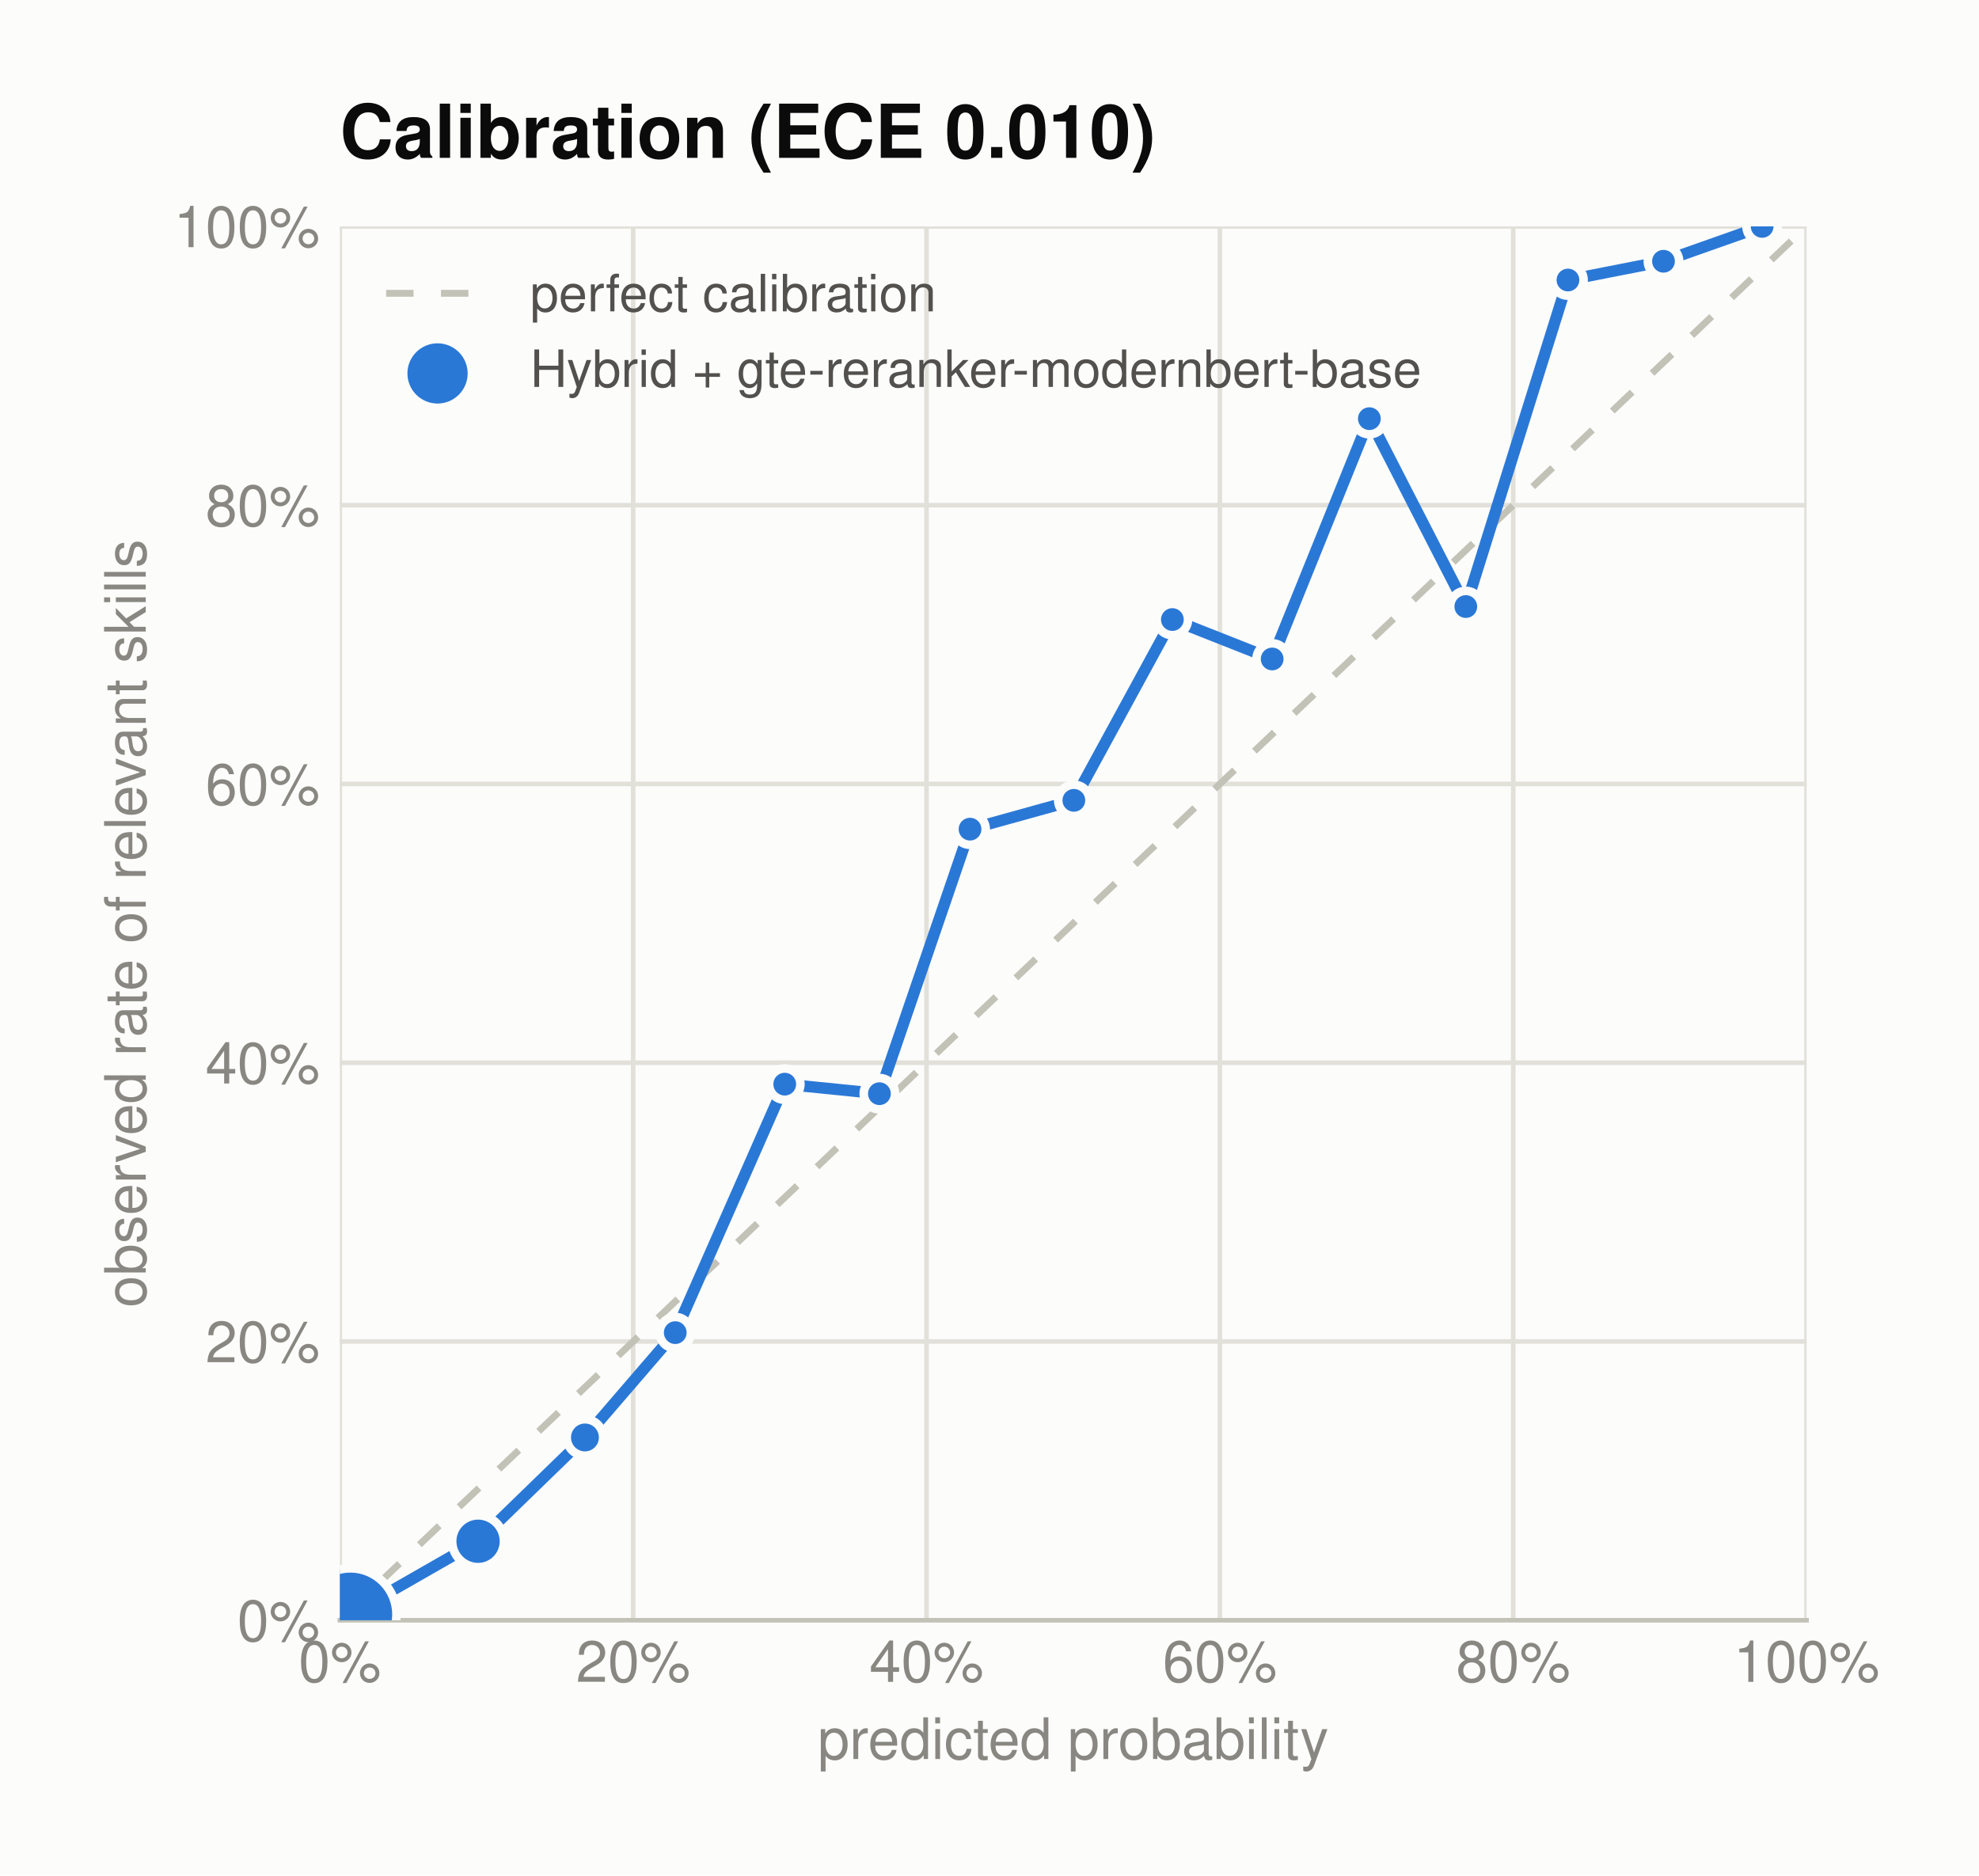
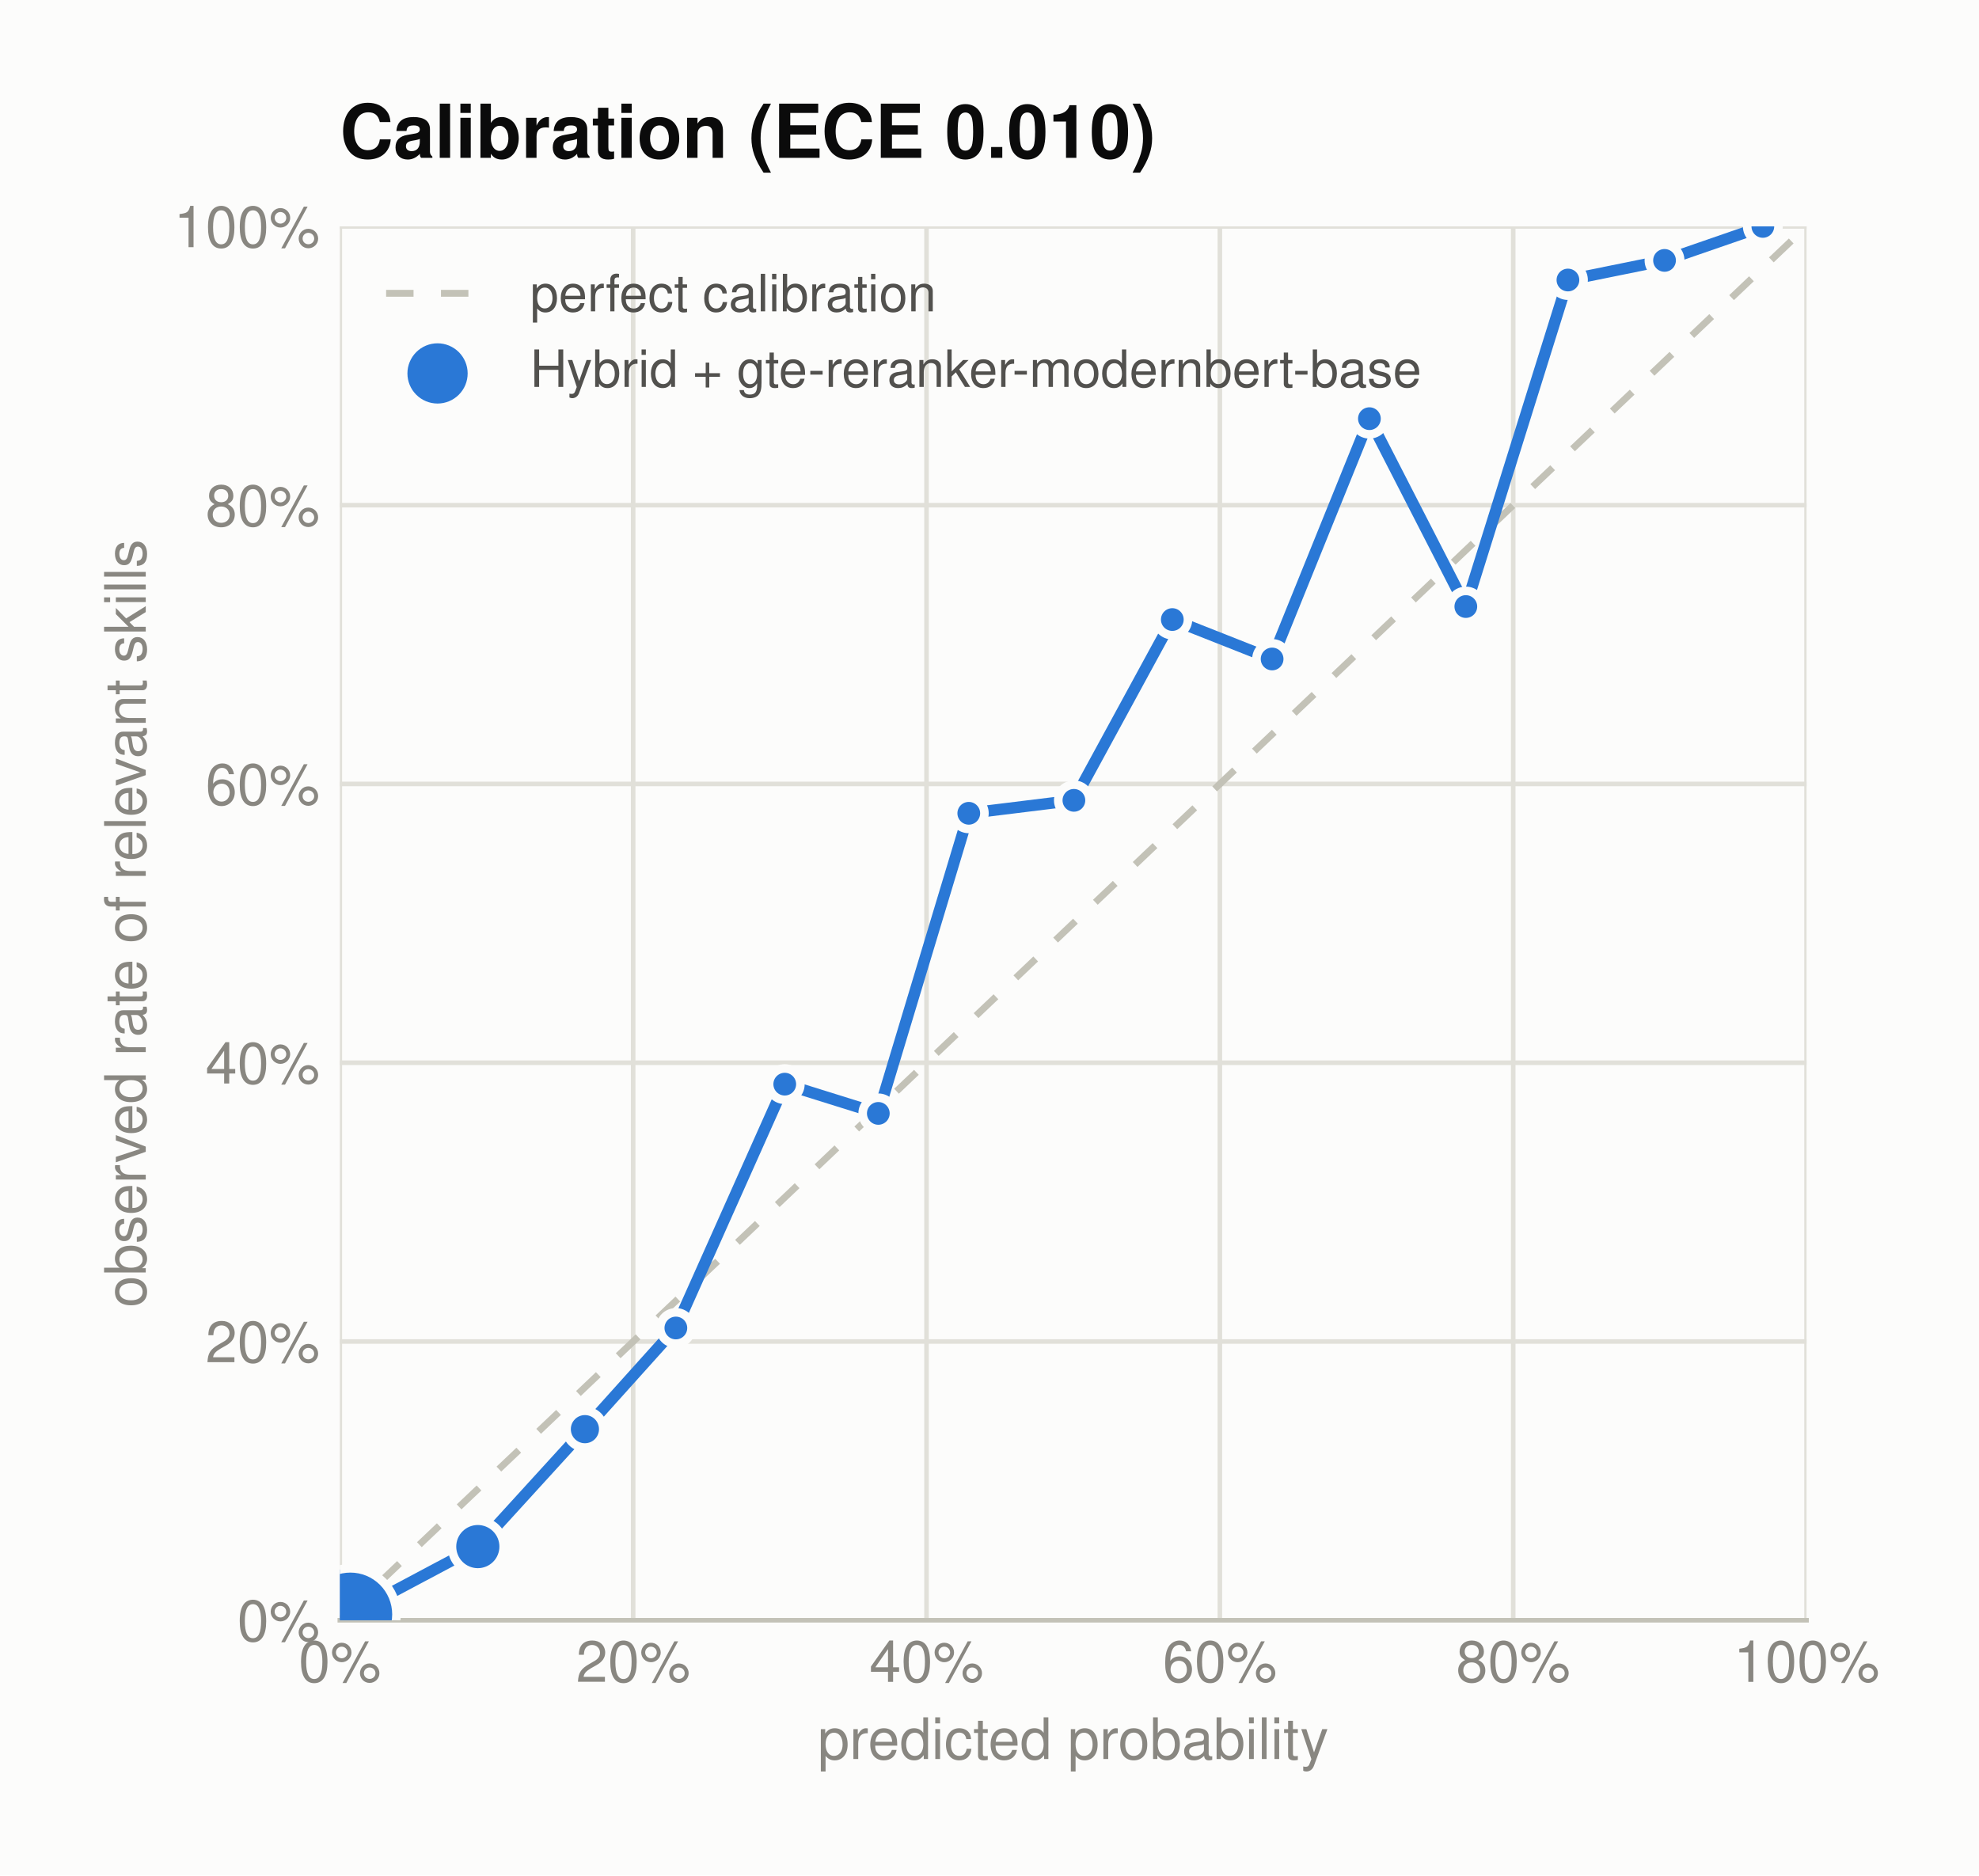
<svg xmlns="http://www.w3.org/2000/svg" xmlns:xlink="http://www.w3.org/1999/xlink" width="346.328pt" height="328.201pt" viewBox="0 0 346.328 328.201" version="1.1">
  <defs>
    <style type="text/css">*{stroke-linejoin: round; stroke-linecap: butt}</style>
  </defs>
  <g id="figure_1">
    <g id="patch_1">
      <path d="M 0 328.201  L 346.328 328.201  L 346.328 0  L 0 0  z " style="fill: #fcfcfb" />
    </g>
    <g id="axes_1">
      <g id="patch_2">
        <path d="M 59.47 283.56  L 316.15 283.56  L 316.15 39.624  L 59.47 39.624  z " style="fill: #fcfcfb" />
      </g>
      <g id="matplotlib.axis_1">
        <g id="xtick_1">
          <g id="line2d_1">
-             <path d="M 59.47 283.56  L 59.47 39.624  " clip-path="url(#p9a240c8300)" style="fill: none; stroke: #e1e0d9; stroke-width: 0.8; stroke-linecap: square" />
+             <path d="M 59.47 283.56  L 59.47 39.624  " clip-path="url(#p501c71fea1)" style="fill: none; stroke: #e1e0d9; stroke-width: 0.8; stroke-linecap: square" />
          </g>
          <g id="line2d_2" />
          <g id="text_1">
-             <text style="font-size: 10px; font-family: 'system-ui', 'Segoe UI', 'Helvetica', 'Arial', 'DejaVu Sans'; text-anchor: middle; fill: #898781" x="59.47" y="294.34" transform="rotate(-0 59.47012 294.3403)">0%</text>
+             <text style="font-size: 10px; font-family: 'Segoe UI', 'Helvetica', 'Arial', 'DejaVu Sans'; text-anchor: middle; fill: #898781" x="59.47" y="294.34" transform="rotate(-0 59.47012 294.3403)">0%</text>
          </g>
        </g>
        <g id="xtick_2">
          <g id="line2d_3">
-             <path d="M 110.806 283.56  L 110.806 39.624  " clip-path="url(#p9a240c8300)" style="fill: none; stroke: #e1e0d9; stroke-width: 0.8; stroke-linecap: square" />
+             <path d="M 110.806 283.56  L 110.806 39.624  " clip-path="url(#p501c71fea1)" style="fill: none; stroke: #e1e0d9; stroke-width: 0.8; stroke-linecap: square" />
          </g>
          <g id="line2d_4" />
          <g id="text_2">
-             <text style="font-size: 10px; font-family: 'system-ui', 'Segoe UI', 'Helvetica', 'Arial', 'DejaVu Sans'; text-anchor: middle; fill: #898781" x="110.806" y="294.34" transform="rotate(-0 110.8061 294.3403)">20%</text>
+             <text style="font-size: 10px; font-family: 'Segoe UI', 'Helvetica', 'Arial', 'DejaVu Sans'; text-anchor: middle; fill: #898781" x="110.806" y="294.34" transform="rotate(-0 110.8061 294.3403)">20%</text>
          </g>
        </g>
        <g id="xtick_3">
          <g id="line2d_5">
-             <path d="M 162.142 283.56  L 162.142 39.624  " clip-path="url(#p9a240c8300)" style="fill: none; stroke: #e1e0d9; stroke-width: 0.8; stroke-linecap: square" />
+             <path d="M 162.142 283.56  L 162.142 39.624  " clip-path="url(#p501c71fea1)" style="fill: none; stroke: #e1e0d9; stroke-width: 0.8; stroke-linecap: square" />
          </g>
          <g id="line2d_6" />
          <g id="text_3">
-             <text style="font-size: 10px; font-family: 'system-ui', 'Segoe UI', 'Helvetica', 'Arial', 'DejaVu Sans'; text-anchor: middle; fill: #898781" x="162.142" y="294.34" transform="rotate(-0 162.1421 294.3403)">40%</text>
+             <text style="font-size: 10px; font-family: 'Segoe UI', 'Helvetica', 'Arial', 'DejaVu Sans'; text-anchor: middle; fill: #898781" x="162.142" y="294.34" transform="rotate(-0 162.1421 294.3403)">40%</text>
          </g>
        </g>
        <g id="xtick_4">
          <g id="line2d_7">
-             <path d="M 213.478 283.56  L 213.478 39.624  " clip-path="url(#p9a240c8300)" style="fill: none; stroke: #e1e0d9; stroke-width: 0.8; stroke-linecap: square" />
+             <path d="M 213.478 283.56  L 213.478 39.624  " clip-path="url(#p501c71fea1)" style="fill: none; stroke: #e1e0d9; stroke-width: 0.8; stroke-linecap: square" />
          </g>
          <g id="line2d_8" />
          <g id="text_4">
-             <text style="font-size: 10px; font-family: 'system-ui', 'Segoe UI', 'Helvetica', 'Arial', 'DejaVu Sans'; text-anchor: middle; fill: #898781" x="213.478" y="294.34" transform="rotate(-0 213.4781 294.3403)">60%</text>
+             <text style="font-size: 10px; font-family: 'Segoe UI', 'Helvetica', 'Arial', 'DejaVu Sans'; text-anchor: middle; fill: #898781" x="213.478" y="294.34" transform="rotate(-0 213.4781 294.3403)">60%</text>
          </g>
        </g>
        <g id="xtick_5">
          <g id="line2d_9">
-             <path d="M 264.814 283.56  L 264.814 39.624  " clip-path="url(#p9a240c8300)" style="fill: none; stroke: #e1e0d9; stroke-width: 0.8; stroke-linecap: square" />
+             <path d="M 264.814 283.56  L 264.814 39.624  " clip-path="url(#p501c71fea1)" style="fill: none; stroke: #e1e0d9; stroke-width: 0.8; stroke-linecap: square" />
          </g>
          <g id="line2d_10" />
          <g id="text_5">
-             <text style="font-size: 10px; font-family: 'system-ui', 'Segoe UI', 'Helvetica', 'Arial', 'DejaVu Sans'; text-anchor: middle; fill: #898781" x="264.814" y="294.34" transform="rotate(-0 264.8141 294.3403)">80%</text>
+             <text style="font-size: 10px; font-family: 'Segoe UI', 'Helvetica', 'Arial', 'DejaVu Sans'; text-anchor: middle; fill: #898781" x="264.814" y="294.34" transform="rotate(-0 264.8141 294.3403)">80%</text>
          </g>
        </g>
        <g id="xtick_6">
          <g id="line2d_11">
-             <path d="M 316.15 283.56  L 316.15 39.624  " clip-path="url(#p9a240c8300)" style="fill: none; stroke: #e1e0d9; stroke-width: 0.8; stroke-linecap: square" />
+             <path d="M 316.15 283.56  L 316.15 39.624  " clip-path="url(#p501c71fea1)" style="fill: none; stroke: #e1e0d9; stroke-width: 0.8; stroke-linecap: square" />
          </g>
          <g id="line2d_12" />
          <g id="text_6">
-             <text style="font-size: 10px; font-family: 'system-ui', 'Segoe UI', 'Helvetica', 'Arial', 'DejaVu Sans'; text-anchor: middle; fill: #898781" x="316.15" y="294.34" transform="rotate(-0 316.1501 294.3403)">100%</text>
+             <text style="font-size: 10px; font-family: 'Segoe UI', 'Helvetica', 'Arial', 'DejaVu Sans'; text-anchor: middle; fill: #898781" x="316.15" y="294.34" transform="rotate(-0 316.1501 294.3403)">100%</text>
          </g>
        </g>
        <g id="text_7">
-           <text style="font-size: 10px; font-family: 'system-ui', 'Segoe UI', 'Helvetica', 'Arial', 'DejaVu Sans'; text-anchor: middle; fill: #898781" x="187.81" y="307.848" transform="rotate(-0 187.8101 307.848)">predicted probability</text>
+           <text style="font-size: 10px; font-family: 'Segoe UI', 'Helvetica', 'Arial', 'DejaVu Sans'; text-anchor: middle; fill: #898781" x="187.81" y="307.848" transform="rotate(-0 187.8101 307.848)">predicted probability</text>
        </g>
      </g>
      <g id="matplotlib.axis_2">
        <g id="ytick_1">
          <g id="line2d_13">
-             <path d="M 59.47 283.56  L 316.15 283.56  " clip-path="url(#p9a240c8300)" style="fill: none; stroke: #e1e0d9; stroke-width: 0.8; stroke-linecap: square" />
+             <path d="M 59.47 283.56  L 316.15 283.56  " clip-path="url(#p501c71fea1)" style="fill: none; stroke: #e1e0d9; stroke-width: 0.8; stroke-linecap: square" />
          </g>
          <g id="line2d_14" />
          <g id="text_8">
-             <text style="font-size: 10px; font-family: 'system-ui', 'Segoe UI', 'Helvetica', 'Arial', 'DejaVu Sans'; text-anchor: end; fill: #898781" x="55.97" y="287.2" transform="rotate(-0 55.97012 287.2002)">0%</text>
+             <text style="font-size: 10px; font-family: 'Segoe UI', 'Helvetica', 'Arial', 'DejaVu Sans'; text-anchor: end; fill: #898781" x="55.97" y="287.2" transform="rotate(-0 55.97012 287.2002)">0%</text>
          </g>
        </g>
        <g id="ytick_2">
          <g id="line2d_15">
-             <path d="M 59.47 234.773  L 316.15 234.773  " clip-path="url(#p9a240c8300)" style="fill: none; stroke: #e1e0d9; stroke-width: 0.8; stroke-linecap: square" />
+             <path d="M 59.47 234.773  L 316.15 234.773  " clip-path="url(#p501c71fea1)" style="fill: none; stroke: #e1e0d9; stroke-width: 0.8; stroke-linecap: square" />
          </g>
          <g id="line2d_16" />
          <g id="text_9">
-             <text style="font-size: 10px; font-family: 'system-ui', 'Segoe UI', 'Helvetica', 'Arial', 'DejaVu Sans'; text-anchor: end; fill: #898781" x="55.97" y="238.413" transform="rotate(-0 55.97012 238.413)">20%</text>
+             <text style="font-size: 10px; font-family: 'Segoe UI', 'Helvetica', 'Arial', 'DejaVu Sans'; text-anchor: end; fill: #898781" x="55.97" y="238.413" transform="rotate(-0 55.97012 238.413)">20%</text>
          </g>
        </g>
        <g id="ytick_3">
          <g id="line2d_17">
-             <path d="M 59.47 185.986  L 316.15 185.986  " clip-path="url(#p9a240c8300)" style="fill: none; stroke: #e1e0d9; stroke-width: 0.8; stroke-linecap: square" />
+             <path d="M 59.47 185.986  L 316.15 185.986  " clip-path="url(#p501c71fea1)" style="fill: none; stroke: #e1e0d9; stroke-width: 0.8; stroke-linecap: square" />
          </g>
          <g id="line2d_18" />
          <g id="text_10">
-             <text style="font-size: 10px; font-family: 'system-ui', 'Segoe UI', 'Helvetica', 'Arial', 'DejaVu Sans'; text-anchor: end; fill: #898781" x="55.97" y="189.626" transform="rotate(-0 55.97012 189.6258)">40%</text>
+             <text style="font-size: 10px; font-family: 'Segoe UI', 'Helvetica', 'Arial', 'DejaVu Sans'; text-anchor: end; fill: #898781" x="55.97" y="189.626" transform="rotate(-0 55.97012 189.6258)">40%</text>
          </g>
        </g>
        <g id="ytick_4">
          <g id="line2d_19">
-             <path d="M 59.47 137.198  L 316.15 137.198  " clip-path="url(#p9a240c8300)" style="fill: none; stroke: #e1e0d9; stroke-width: 0.8; stroke-linecap: square" />
+             <path d="M 59.47 137.198  L 316.15 137.198  " clip-path="url(#p501c71fea1)" style="fill: none; stroke: #e1e0d9; stroke-width: 0.8; stroke-linecap: square" />
          </g>
          <g id="line2d_20" />
          <g id="text_11">
-             <text style="font-size: 10px; font-family: 'system-ui', 'Segoe UI', 'Helvetica', 'Arial', 'DejaVu Sans'; text-anchor: end; fill: #898781" x="55.97" y="140.839" transform="rotate(-0 55.97012 140.8386)">60%</text>
+             <text style="font-size: 10px; font-family: 'Segoe UI', 'Helvetica', 'Arial', 'DejaVu Sans'; text-anchor: end; fill: #898781" x="55.97" y="140.839" transform="rotate(-0 55.97012 140.8386)">60%</text>
          </g>
        </g>
        <g id="ytick_5">
          <g id="line2d_21">
-             <path d="M 59.47 88.411  L 316.15 88.411  " clip-path="url(#p9a240c8300)" style="fill: none; stroke: #e1e0d9; stroke-width: 0.8; stroke-linecap: square" />
+             <path d="M 59.47 88.411  L 316.15 88.411  " clip-path="url(#p501c71fea1)" style="fill: none; stroke: #e1e0d9; stroke-width: 0.8; stroke-linecap: square" />
          </g>
          <g id="line2d_22" />
          <g id="text_12">
-             <text style="font-size: 10px; font-family: 'system-ui', 'Segoe UI', 'Helvetica', 'Arial', 'DejaVu Sans'; text-anchor: end; fill: #898781" x="55.97" y="92.051" transform="rotate(-0 55.97012 92.0514)">80%</text>
+             <text style="font-size: 10px; font-family: 'Segoe UI', 'Helvetica', 'Arial', 'DejaVu Sans'; text-anchor: end; fill: #898781" x="55.97" y="92.051" transform="rotate(-0 55.97012 92.0514)">80%</text>
          </g>
        </g>
        <g id="ytick_6">
          <g id="line2d_23">
-             <path d="M 59.47 39.624  L 316.15 39.624  " clip-path="url(#p9a240c8300)" style="fill: none; stroke: #e1e0d9; stroke-width: 0.8; stroke-linecap: square" />
+             <path d="M 59.47 39.624  L 316.15 39.624  " clip-path="url(#p501c71fea1)" style="fill: none; stroke: #e1e0d9; stroke-width: 0.8; stroke-linecap: square" />
          </g>
          <g id="line2d_24" />
          <g id="text_13">
-             <text style="font-size: 10px; font-family: 'system-ui', 'Segoe UI', 'Helvetica', 'Arial', 'DejaVu Sans'; text-anchor: end; fill: #898781" x="55.97" y="43.264" transform="rotate(-0 55.97012 43.2642)">100%</text>
+             <text style="font-size: 10px; font-family: 'Segoe UI', 'Helvetica', 'Arial', 'DejaVu Sans'; text-anchor: end; fill: #898781" x="55.97" y="43.264" transform="rotate(-0 55.97012 43.2642)">100%</text>
          </g>
        </g>
        <g id="text_14">
-           <text style="font-size: 10px; font-family: 'system-ui', 'Segoe UI', 'Helvetica', 'Arial', 'DejaVu Sans'; text-anchor: middle; fill: #898781" x="25.509" y="161.592" transform="rotate(-90 25.50937 161.5921)">observed rate of relevant skills</text>
+           <text style="font-size: 10px; font-family: 'Segoe UI', 'Helvetica', 'Arial', 'DejaVu Sans'; text-anchor: middle; fill: #898781" x="25.509" y="161.592" transform="rotate(-90 25.50937 161.5921)">observed rate of relevant skills</text>
        </g>
      </g>
      <g id="line2d_25">
-         <path d="M 59.47 283.56  L 316.15 39.624  " clip-path="url(#p9a240c8300)" style="fill: none; stroke-dasharray: 4.8,4.8; stroke-dashoffset: 0; stroke: #c3c2b7; stroke-width: 1.2" />
+         <path d="M 59.47 283.56  L 316.15 39.624  " clip-path="url(#p501c71fea1)" style="fill: none; stroke-dasharray: 4.8,4.8; stroke-dashoffset: 0; stroke: #c3c2b7; stroke-width: 1.2" />
      </g>
      <g id="line2d_26">
-         <path d="M 61.322 282.531  L 83.661 269.734  L 102.366 251.568  L 118.17 233.224  L 137.33 189.739  L 153.898 191.406  L 169.757 145.11  L 187.925 140.068  L 205.165 108.427  L 222.632 115.328  L 239.64 73.27  L 256.52 106.152  L 274.394 49.006  L 291.114 45.722  L 308.378 39.624  " clip-path="url(#p9a240c8300)" style="fill: none; stroke: #2a78d6; stroke-width: 2; stroke-linecap: square" />
+         <path d="M 61.322 282.531  L 83.62 270.669  L 102.362 250.117  L 118.277 232.412  L 137.333 189.739  L 153.706 194.856  L 169.537 142.334  L 187.935 140.068  L 205.157 108.427  L 222.622 115.328  L 239.649 73.27  L 256.521 106.152  L 274.391 49.006  L 291.296 45.574  L 308.501 39.624  " clip-path="url(#p501c71fea1)" style="fill: none; stroke: #2a78d6; stroke-width: 2; stroke-linecap: square" />
      </g>
      <g id="patch_3">
        <path d="M 59.47 283.56  L 316.15 283.56  " style="fill: none; stroke: #c3c2b7; stroke-width: 0.8; stroke-linejoin: miter; stroke-linecap: square" />
      </g>
      <g id="PathCollection_1">
-         <path d="M 61.322 290.593  C 63.46 290.593 65.511 289.744 67.023 288.232  C 68.534 286.72 69.384 284.669 69.384 282.531  C 69.384 280.393 68.534 278.342 67.023 276.83  C 65.511 275.318 63.46 274.469 61.322 274.469  C 59.184 274.469 57.133 275.318 55.621 276.83  C 54.109 278.342 53.259 280.393 53.259 282.531  C 53.259 284.669 54.109 286.72 55.621 288.232  C 57.133 289.744 59.184 290.593 61.322 290.593  z " clip-path="url(#p9a240c8300)" style="fill: #2a78d6; stroke: #fcfcfb; stroke-width: 1.5" />
-         <path d="M 83.661 274.271  C 84.864 274.271 86.018 273.793 86.869 272.942  C 87.72 272.091 88.198 270.937 88.198 269.734  C 88.198 268.531 87.72 267.376 86.869 266.526  C 86.018 265.675 84.864 265.197 83.661 265.197  C 82.458 265.197 81.304 265.675 80.453 266.526  C 79.602 267.376 79.124 268.531 79.124 269.734  C 79.124 270.937 79.602 272.091 80.453 272.942  C 81.304 273.793 82.458 274.271 83.661 274.271  z " clip-path="url(#p9a240c8300)" style="fill: #2a78d6; stroke: #fcfcfb; stroke-width: 1.5" />
-         <path d="M 102.366 254.757  C 103.212 254.757 104.023 254.421 104.621 253.823  C 105.219 253.225 105.555 252.414 105.555 251.568  C 105.555 250.723 105.219 249.912 104.621 249.314  C 104.023 248.716 103.212 248.38 102.366 248.38  C 101.521 248.38 100.71 248.716 100.112 249.314  C 99.514 249.912 99.178 250.723 99.178 251.568  C 99.178 252.414 99.514 253.225 100.112 253.823  C 100.71 254.421 101.521 254.757 102.366 254.757  z " clip-path="url(#p9a240c8300)" style="fill: #2a78d6; stroke: #fcfcfb; stroke-width: 1.5" />
-         <path d="M 118.17 235.963  C 118.896 235.963 119.593 235.674 120.106 235.161  C 120.62 234.647 120.908 233.95 120.908 233.224  C 120.908 232.498 120.62 231.801 120.106 231.288  C 119.593 230.774 118.896 230.485 118.17 230.485  C 117.444 230.485 116.747 230.774 116.233 231.288  C 115.72 231.801 115.431 232.498 115.431 233.224  C 115.431 233.95 115.72 234.647 116.233 235.161  C 116.747 235.674 117.444 235.963 118.17 235.963  z " clip-path="url(#p9a240c8300)" style="fill: #2a78d6; stroke: #fcfcfb; stroke-width: 1.5" />
-         <path d="M 137.33 192.477  C 138.056 192.477 138.753 192.189 139.267 191.675  C 139.78 191.161 140.069 190.465 140.069 189.739  C 140.069 189.012 139.78 188.316 139.267 187.802  C 138.753 187.288 138.056 187 137.33 187  C 136.604 187 135.907 187.288 135.394 187.802  C 134.88 188.316 134.592 189.012 134.592 189.739  C 134.592 190.465 134.88 191.161 135.394 191.675  C 135.907 192.189 136.604 192.477 137.33 192.477  z " clip-path="url(#p9a240c8300)" style="fill: #2a78d6; stroke: #fcfcfb; stroke-width: 1.5" />
-         <path d="M 153.898 194.145  C 154.624 194.145 155.321 193.857 155.834 193.343  C 156.348 192.829 156.637 192.133 156.637 191.406  C 156.637 190.68 156.348 189.984 155.834 189.47  C 155.321 188.956 154.624 188.668 153.898 188.668  C 153.172 188.668 152.475 188.956 151.961 189.47  C 151.448 189.984 151.159 190.68 151.159 191.406  C 151.159 192.133 151.448 192.829 151.961 193.343  C 152.475 193.857 153.172 194.145 153.898 194.145  z " clip-path="url(#p9a240c8300)" style="fill: #2a78d6; stroke: #fcfcfb; stroke-width: 1.5" />
-         <path d="M 169.757 147.849  C 170.483 147.849 171.18 147.56 171.693 147.046  C 172.207 146.533 172.496 145.836 172.496 145.11  C 172.496 144.384 172.207 143.687 171.693 143.173  C 171.18 142.66 170.483 142.371 169.757 142.371  C 169.031 142.371 168.334 142.66 167.82 143.173  C 167.307 143.687 167.018 144.384 167.018 145.11  C 167.018 145.836 167.307 146.533 167.82 147.046  C 168.334 147.56 169.031 147.849 169.757 147.849  z " clip-path="url(#p9a240c8300)" style="fill: #2a78d6; stroke: #fcfcfb; stroke-width: 1.5" />
-         <path d="M 187.925 142.807  C 188.651 142.807 189.348 142.518 189.861 142.005  C 190.375 141.491 190.663 140.795 190.663 140.068  C 190.663 139.342 190.375 138.645 189.861 138.132  C 189.348 137.618 188.651 137.33 187.925 137.33  C 187.199 137.33 186.502 137.618 185.988 138.132  C 185.475 138.645 185.186 139.342 185.186 140.068  C 185.186 140.795 185.475 141.491 185.988 142.005  C 186.502 142.518 187.199 142.807 187.925 142.807  z " clip-path="url(#p9a240c8300)" style="fill: #2a78d6; stroke: #fcfcfb; stroke-width: 1.5" />
-         <path d="M 205.165 111.165  C 205.891 111.165 206.588 110.877 207.101 110.363  C 207.615 109.849 207.904 109.153 207.904 108.427  C 207.904 107.7 207.615 107.004 207.101 106.49  C 206.588 105.976 205.891 105.688 205.165 105.688  C 204.439 105.688 203.742 105.976 203.228 106.49  C 202.715 107.004 202.426 107.7 202.426 108.427  C 202.426 109.153 202.715 109.849 203.228 110.363  C 203.742 110.877 204.439 111.165 205.165 111.165  z " clip-path="url(#p9a240c8300)" style="fill: #2a78d6; stroke: #fcfcfb; stroke-width: 1.5" />
-         <path d="M 222.632 118.067  C 223.358 118.067 224.054 117.778 224.568 117.265  C 225.082 116.751 225.37 116.055 225.37 115.328  C 225.37 114.602 225.082 113.905 224.568 113.392  C 224.054 112.878 223.358 112.59 222.632 112.59  C 221.905 112.59 221.209 112.878 220.695 113.392  C 220.182 113.905 219.893 114.602 219.893 115.328  C 219.893 116.055 220.182 116.751 220.695 117.265  C 221.209 117.778 221.905 118.067 222.632 118.067  z " clip-path="url(#p9a240c8300)" style="fill: #2a78d6; stroke: #fcfcfb; stroke-width: 1.5" />
-         <path d="M 239.64 76.009  C 240.366 76.009 241.063 75.72 241.576 75.207  C 242.09 74.693 242.379 73.997 242.379 73.27  C 242.379 72.544 242.09 71.847 241.576 71.334  C 241.063 70.82 240.366 70.532 239.64 70.532  C 238.914 70.532 238.217 70.82 237.704 71.334  C 237.19 71.847 236.901 72.544 236.901 73.27  C 236.901 73.997 237.19 74.693 237.704 75.207  C 238.217 75.72 238.914 76.009 239.64 76.009  z " clip-path="url(#p9a240c8300)" style="fill: #2a78d6; stroke: #fcfcfb; stroke-width: 1.5" />
-         <path d="M 256.52 108.891  C 257.246 108.891 257.943 108.602 258.457 108.089  C 258.97 107.575 259.259 106.878 259.259 106.152  C 259.259 105.426 258.97 104.729 258.457 104.216  C 257.943 103.702 257.246 103.413 256.52 103.413  C 255.794 103.413 255.097 103.702 254.584 104.216  C 254.07 104.729 253.782 105.426 253.782 106.152  C 253.782 106.878 254.07 107.575 254.584 108.089  C 255.097 108.602 255.794 108.891 256.52 108.891  z " clip-path="url(#p9a240c8300)" style="fill: #2a78d6; stroke: #fcfcfb; stroke-width: 1.5" />
-         <path d="M 274.394 51.745  C 275.12 51.745 275.817 51.456 276.33 50.943  C 276.844 50.429 277.132 49.733 277.132 49.006  C 277.132 48.28 276.844 47.583 276.33 47.07  C 275.817 46.556 275.12 46.268 274.394 46.268  C 273.668 46.268 272.971 46.556 272.457 47.07  C 271.944 47.583 271.655 48.28 271.655 49.006  C 271.655 49.733 271.944 50.429 272.457 50.943  C 272.971 51.456 273.668 51.745 274.394 51.745  z " clip-path="url(#p9a240c8300)" style="fill: #2a78d6; stroke: #fcfcfb; stroke-width: 1.5" />
-         <path d="M 291.114 48.461  C 291.84 48.461 292.537 48.173 293.05 47.659  C 293.564 47.145 293.852 46.449 293.852 45.722  C 293.852 44.996 293.564 44.3 293.05 43.786  C 292.537 43.272 291.84 42.984 291.114 42.984  C 290.388 42.984 289.691 43.272 289.177 43.786  C 288.664 44.3 288.375 44.996 288.375 45.722  C 288.375 46.449 288.664 47.145 289.177 47.659  C 289.691 48.173 290.388 48.461 291.114 48.461  z " clip-path="url(#p9a240c8300)" style="fill: #2a78d6; stroke: #fcfcfb; stroke-width: 1.5" />
-         <path d="M 308.378 42.363  C 309.104 42.363 309.8 42.074 310.314 41.561  C 310.828 41.047 311.116 40.35 311.116 39.624  C 311.116 38.898 310.828 38.201 310.314 37.688  C 309.8 37.174 309.104 36.885 308.378 36.885  C 307.651 36.885 306.955 37.174 306.441 37.688  C 305.927 38.201 305.639 38.898 305.639 39.624  C 305.639 40.35 305.927 41.047 306.441 41.561  C 306.955 42.074 307.651 42.363 308.378 42.363  z " clip-path="url(#p9a240c8300)" style="fill: #2a78d6; stroke: #fcfcfb; stroke-width: 1.5" />
+         <path d="M 61.322 290.593  C 63.46 290.593 65.511 289.744 67.023 288.232  C 68.535 286.72 69.384 284.669 69.384 282.531  C 69.384 280.393 68.535 278.342 67.023 276.83  C 65.511 275.318 63.46 274.469 61.322 274.469  C 59.184 274.469 57.133 275.318 55.621 276.83  C 54.109 278.342 53.26 280.393 53.26 282.531  C 53.26 284.669 54.109 286.72 55.621 288.232  C 57.133 289.744 59.184 290.593 61.322 290.593  z " clip-path="url(#p501c71fea1)" style="fill: #2a78d6; stroke: #fcfcfb; stroke-width: 1.5" />
+         <path d="M 83.62 275.197  C 84.82 275.197 85.972 274.72 86.821 273.871  C 87.67 273.022 88.147 271.87 88.147 270.669  C 88.147 269.468 87.67 268.317 86.821 267.468  C 85.972 266.619 84.82 266.141 83.62 266.141  C 82.419 266.141 81.267 266.619 80.418 267.468  C 79.569 268.317 79.092 269.468 79.092 270.669  C 79.092 271.87 79.569 273.022 80.418 273.871  C 81.267 274.72 82.419 275.197 83.62 275.197  z " clip-path="url(#p501c71fea1)" style="fill: #2a78d6; stroke: #fcfcfb; stroke-width: 1.5" />
+         <path d="M 102.362 253.332  C 103.214 253.332 104.032 252.993 104.635 252.39  C 105.237 251.787 105.576 250.97 105.576 250.117  C 105.576 249.265 105.237 248.447 104.635 247.844  C 104.032 247.241 103.214 246.903 102.362 246.903  C 101.509 246.903 100.691 247.241 100.089 247.844  C 99.486 248.447 99.147 249.265 99.147 250.117  C 99.147 250.97 99.486 251.787 100.089 252.39  C 100.691 252.993 101.509 253.332 102.362 253.332  z " clip-path="url(#p501c71fea1)" style="fill: #2a78d6; stroke: #fcfcfb; stroke-width: 1.5" />
+         <path d="M 118.277 235.151  C 119.003 235.151 119.7 234.862 120.213 234.349  C 120.727 233.835 121.015 233.138 121.015 232.412  C 121.015 231.686 120.727 230.989 120.213 230.476  C 119.7 229.962 119.003 229.674 118.277 229.674  C 117.551 229.674 116.854 229.962 116.34 230.476  C 115.827 230.989 115.538 231.686 115.538 232.412  C 115.538 233.138 115.827 233.835 116.34 234.349  C 116.854 234.862 117.551 235.151 118.277 235.151  z " clip-path="url(#p501c71fea1)" style="fill: #2a78d6; stroke: #fcfcfb; stroke-width: 1.5" />
+         <path d="M 137.333 192.477  C 138.059 192.477 138.756 192.189 139.269 191.675  C 139.783 191.161 140.071 190.465 140.071 189.739  C 140.071 189.012 139.783 188.316 139.269 187.802  C 138.756 187.288 138.059 187 137.333 187  C 136.607 187 135.91 187.288 135.396 187.802  C 134.883 188.316 134.594 189.012 134.594 189.739  C 134.594 190.465 134.883 191.161 135.396 191.675  C 135.91 192.189 136.607 192.477 137.333 192.477  z " clip-path="url(#p501c71fea1)" style="fill: #2a78d6; stroke: #fcfcfb; stroke-width: 1.5" />
+         <path d="M 153.706 197.595  C 154.433 197.595 155.129 197.306 155.643 196.793  C 156.156 196.279 156.445 195.582 156.445 194.856  C 156.445 194.13 156.156 193.433 155.643 192.92  C 155.129 192.406 154.433 192.117 153.706 192.117  C 152.98 192.117 152.283 192.406 151.77 192.92  C 151.256 193.433 150.968 194.13 150.968 194.856  C 150.968 195.582 151.256 196.279 151.77 196.793  C 152.283 197.306 152.98 197.595 153.706 197.595  z " clip-path="url(#p501c71fea1)" style="fill: #2a78d6; stroke: #fcfcfb; stroke-width: 1.5" />
+         <path d="M 169.537 145.073  C 170.264 145.073 170.96 144.784 171.474 144.27  C 171.988 143.757 172.276 143.06 172.276 142.334  C 172.276 141.608 171.988 140.911 171.474 140.397  C 170.96 139.884 170.264 139.595 169.537 139.595  C 168.811 139.595 168.115 139.884 167.601 140.397  C 167.087 140.911 166.799 141.608 166.799 142.334  C 166.799 143.06 167.087 143.757 167.601 144.27  C 168.115 144.784 168.811 145.073 169.537 145.073  z " clip-path="url(#p501c71fea1)" style="fill: #2a78d6; stroke: #fcfcfb; stroke-width: 1.5" />
+         <path d="M 187.935 142.807  C 188.661 142.807 189.357 142.518 189.871 142.005  C 190.385 141.491 190.673 140.795 190.673 140.068  C 190.673 139.342 190.385 138.645 189.871 138.132  C 189.357 137.618 188.661 137.33 187.935 137.33  C 187.208 137.33 186.512 137.618 185.998 138.132  C 185.484 138.645 185.196 139.342 185.196 140.068  C 185.196 140.795 185.484 141.491 185.998 142.005  C 186.512 142.518 187.208 142.807 187.935 142.807  z " clip-path="url(#p501c71fea1)" style="fill: #2a78d6; stroke: #fcfcfb; stroke-width: 1.5" />
+         <path d="M 205.157 111.165  C 205.883 111.165 206.58 110.877 207.093 110.363  C 207.607 109.849 207.895 109.153 207.895 108.427  C 207.895 107.7 207.607 107.004 207.093 106.49  C 206.58 105.976 205.883 105.688 205.157 105.688  C 204.431 105.688 203.734 105.976 203.22 106.49  C 202.707 107.004 202.418 107.7 202.418 108.427  C 202.418 109.153 202.707 109.849 203.22 110.363  C 203.734 110.877 204.431 111.165 205.157 111.165  z " clip-path="url(#p501c71fea1)" style="fill: #2a78d6; stroke: #fcfcfb; stroke-width: 1.5" />
+         <path d="M 222.622 118.067  C 223.348 118.067 224.045 117.778 224.559 117.265  C 225.072 116.751 225.361 116.055 225.361 115.328  C 225.361 114.602 225.072 113.905 224.559 113.392  C 224.045 112.878 223.348 112.59 222.622 112.59  C 221.896 112.59 221.199 112.878 220.686 113.392  C 220.172 113.905 219.883 114.602 219.883 115.328  C 219.883 116.055 220.172 116.751 220.686 117.265  C 221.199 117.778 221.896 118.067 222.622 118.067  z " clip-path="url(#p501c71fea1)" style="fill: #2a78d6; stroke: #fcfcfb; stroke-width: 1.5" />
+         <path d="M 239.649 76.009  C 240.375 76.009 241.072 75.72 241.586 75.207  C 242.099 74.693 242.388 73.997 242.388 73.27  C 242.388 72.544 242.099 71.847 241.586 71.334  C 241.072 70.82 240.375 70.532 239.649 70.532  C 238.923 70.532 238.226 70.82 237.713 71.334  C 237.199 71.847 236.91 72.544 236.91 73.27  C 236.91 73.997 237.199 74.693 237.713 75.207  C 238.226 75.72 238.923 76.009 239.649 76.009  z " clip-path="url(#p501c71fea1)" style="fill: #2a78d6; stroke: #fcfcfb; stroke-width: 1.5" />
+         <path d="M 256.521 108.891  C 257.248 108.891 257.944 108.602 258.458 108.089  C 258.971 107.575 259.26 106.878 259.26 106.152  C 259.26 105.426 258.971 104.729 258.458 104.216  C 257.944 103.702 257.248 103.413 256.521 103.413  C 255.795 103.413 255.098 103.702 254.585 104.216  C 254.071 104.729 253.783 105.426 253.783 106.152  C 253.783 106.878 254.071 107.575 254.585 108.089  C 255.098 108.602 255.795 108.891 256.521 108.891  z " clip-path="url(#p501c71fea1)" style="fill: #2a78d6; stroke: #fcfcfb; stroke-width: 1.5" />
+         <path d="M 274.391 51.745  C 275.117 51.745 275.814 51.456 276.327 50.943  C 276.841 50.429 277.129 49.733 277.129 49.006  C 277.129 48.28 276.841 47.583 276.327 47.07  C 275.814 46.556 275.117 46.268 274.391 46.268  C 273.665 46.268 272.968 46.556 272.454 47.07  C 271.941 47.583 271.652 48.28 271.652 49.006  C 271.652 49.733 271.941 50.429 272.454 50.943  C 272.968 51.456 273.665 51.745 274.391 51.745  z " clip-path="url(#p501c71fea1)" style="fill: #2a78d6; stroke: #fcfcfb; stroke-width: 1.5" />
+         <path d="M 291.296 48.312  C 292.023 48.312 292.719 48.024 293.233 47.51  C 293.746 46.997 294.035 46.3 294.035 45.574  C 294.035 44.847 293.746 44.151 293.233 43.637  C 292.719 43.124 292.023 42.835 291.296 42.835  C 290.57 42.835 289.873 43.124 289.36 43.637  C 288.846 44.151 288.558 44.847 288.558 45.574  C 288.558 46.3 288.846 46.997 289.36 47.51  C 289.873 48.024 290.57 48.312 291.296 48.312  z " clip-path="url(#p501c71fea1)" style="fill: #2a78d6; stroke: #fcfcfb; stroke-width: 1.5" />
+         <path d="M 308.501 42.363  C 309.227 42.363 309.924 42.074 310.437 41.561  C 310.951 41.047 311.239 40.35 311.239 39.624  C 311.239 38.898 310.951 38.201 310.437 37.688  C 309.924 37.174 309.227 36.885 308.501 36.885  C 307.774 36.885 307.078 37.174 306.564 37.688  C 306.051 38.201 305.762 38.898 305.762 39.624  C 305.762 40.35 306.051 41.047 306.564 41.561  C 307.078 42.074 307.774 42.363 308.501 42.363  z " clip-path="url(#p501c71fea1)" style="fill: #2a78d6; stroke: #fcfcfb; stroke-width: 1.5" />
      </g>
      <g id="text_15">
-         <text style="font-weight: 600; font-size: 13px; font-family: 'system-ui', 'Segoe UI', 'Helvetica', 'Arial', 'DejaVu Sans'; text-anchor: start; fill: #0b0b0b" x="59.47" y="27.624" transform="rotate(-0 59.47012 27.62406)">Calibration (ECE 0.010)</text>
+         <text style="font-weight: 600; font-size: 13px; font-family: 'Segoe UI', 'Helvetica', 'Arial', 'DejaVu Sans'; text-anchor: start; fill: #0b0b0b" x="59.47" y="27.624" transform="rotate(-0 59.47012 27.62406)">Calibration (ECE 0.010)</text>
      </g>
      <g id="legend_1">
        <g id="line2d_27">
          <path d="M 67.57 51.333  L 76.57 51.333  L 85.57 51.333  " style="fill: none; stroke-dasharray: 4.8,4.8; stroke-dashoffset: 0; stroke: #c3c2b7; stroke-width: 1.2" />
        </g>
        <g id="text_16">
-           <text style="font-size: 9px; font-family: 'system-ui', 'Segoe UI', 'Helvetica', 'Arial', 'DejaVu Sans'; text-anchor: start; fill: #52514e" x="92.77" y="54.483" transform="rotate(-0 92.77012 54.4825)">perfect calibration</text>
+           <text style="font-size: 9px; font-family: 'Segoe UI', 'Helvetica', 'Arial', 'DejaVu Sans'; text-anchor: start; fill: #52514e" x="92.77" y="54.483" transform="rotate(-0 92.77012 54.4825)">perfect calibration</text>
        </g>
        <g id="PathCollection_2">
          <defs>
-             <path id="maaebeeca66" d="M 0 6.021  C 1.597 6.021 3.128 5.386 4.257 4.257  C 5.386 3.128 6.021 1.597 6.021 0  C 6.021 -1.597 5.386 -3.128 4.257 -4.257  C 3.128 -5.386 1.597 -6.021 0 -6.021  C -1.597 -6.021 -3.128 -5.386 -4.257 -4.257  C -5.386 -3.128 -6.021 -1.597 -6.021 0  C -6.021 1.597 -5.386 3.128 -4.257 4.257  C -3.128 5.386 -1.597 6.021 0 6.021  z " style="stroke: #fcfcfb; stroke-width: 1.5" />
+             <path id="m4ac5ffd53a" d="M 0 6.021  C 1.597 6.021 3.128 5.386 4.257 4.257  C 5.386 3.128 6.021 1.597 6.021 0  C 6.021 -1.597 5.386 -3.128 4.257 -4.257  C 3.128 -5.386 1.597 -6.021 0 -6.021  C -1.597 -6.021 -3.128 -5.386 -4.257 -4.257  C -5.386 -3.128 -6.021 -1.597 -6.021 0  C -6.021 1.597 -5.386 3.128 -4.257 4.257  C -3.128 5.386 -1.597 6.021 0 6.021  z " style="stroke: #fcfcfb; stroke-width: 1.5" />
          </defs>
          <g>
-             <use xlink:href="#maaebeeca66" x="76.57" y="65.353" style="fill: #2a78d6; stroke: #fcfcfb; stroke-width: 1.5" />
+             <use xlink:href="#m4ac5ffd53a" x="76.57" y="65.353" style="fill: #2a78d6; stroke: #fcfcfb; stroke-width: 1.5" />
          </g>
        </g>
        <g id="text_17">
-           <text style="font-size: 9px; font-family: 'system-ui', 'Segoe UI', 'Helvetica', 'Arial', 'DejaVu Sans'; text-anchor: start; fill: #52514e" x="92.77" y="67.715" transform="rotate(-0 92.77012 67.71531)">Hybrid + gte-reranker-modernbert-base</text>
+           <text style="font-size: 9px; font-family: 'Segoe UI', 'Helvetica', 'Arial', 'DejaVu Sans'; text-anchor: start; fill: #52514e" x="92.77" y="67.715" transform="rotate(-0 92.77012 67.71531)">Hybrid + gte-reranker-modernbert-base</text>
        </g>
      </g>
    </g>
  </g>
  <defs>
-     <clipPath id="p9a240c8300">
+     <clipPath id="p501c71fea1">
      <rect x="59.47" y="39.624" width="256.68" height="243.936" />
    </clipPath>
  </defs>
</svg>
